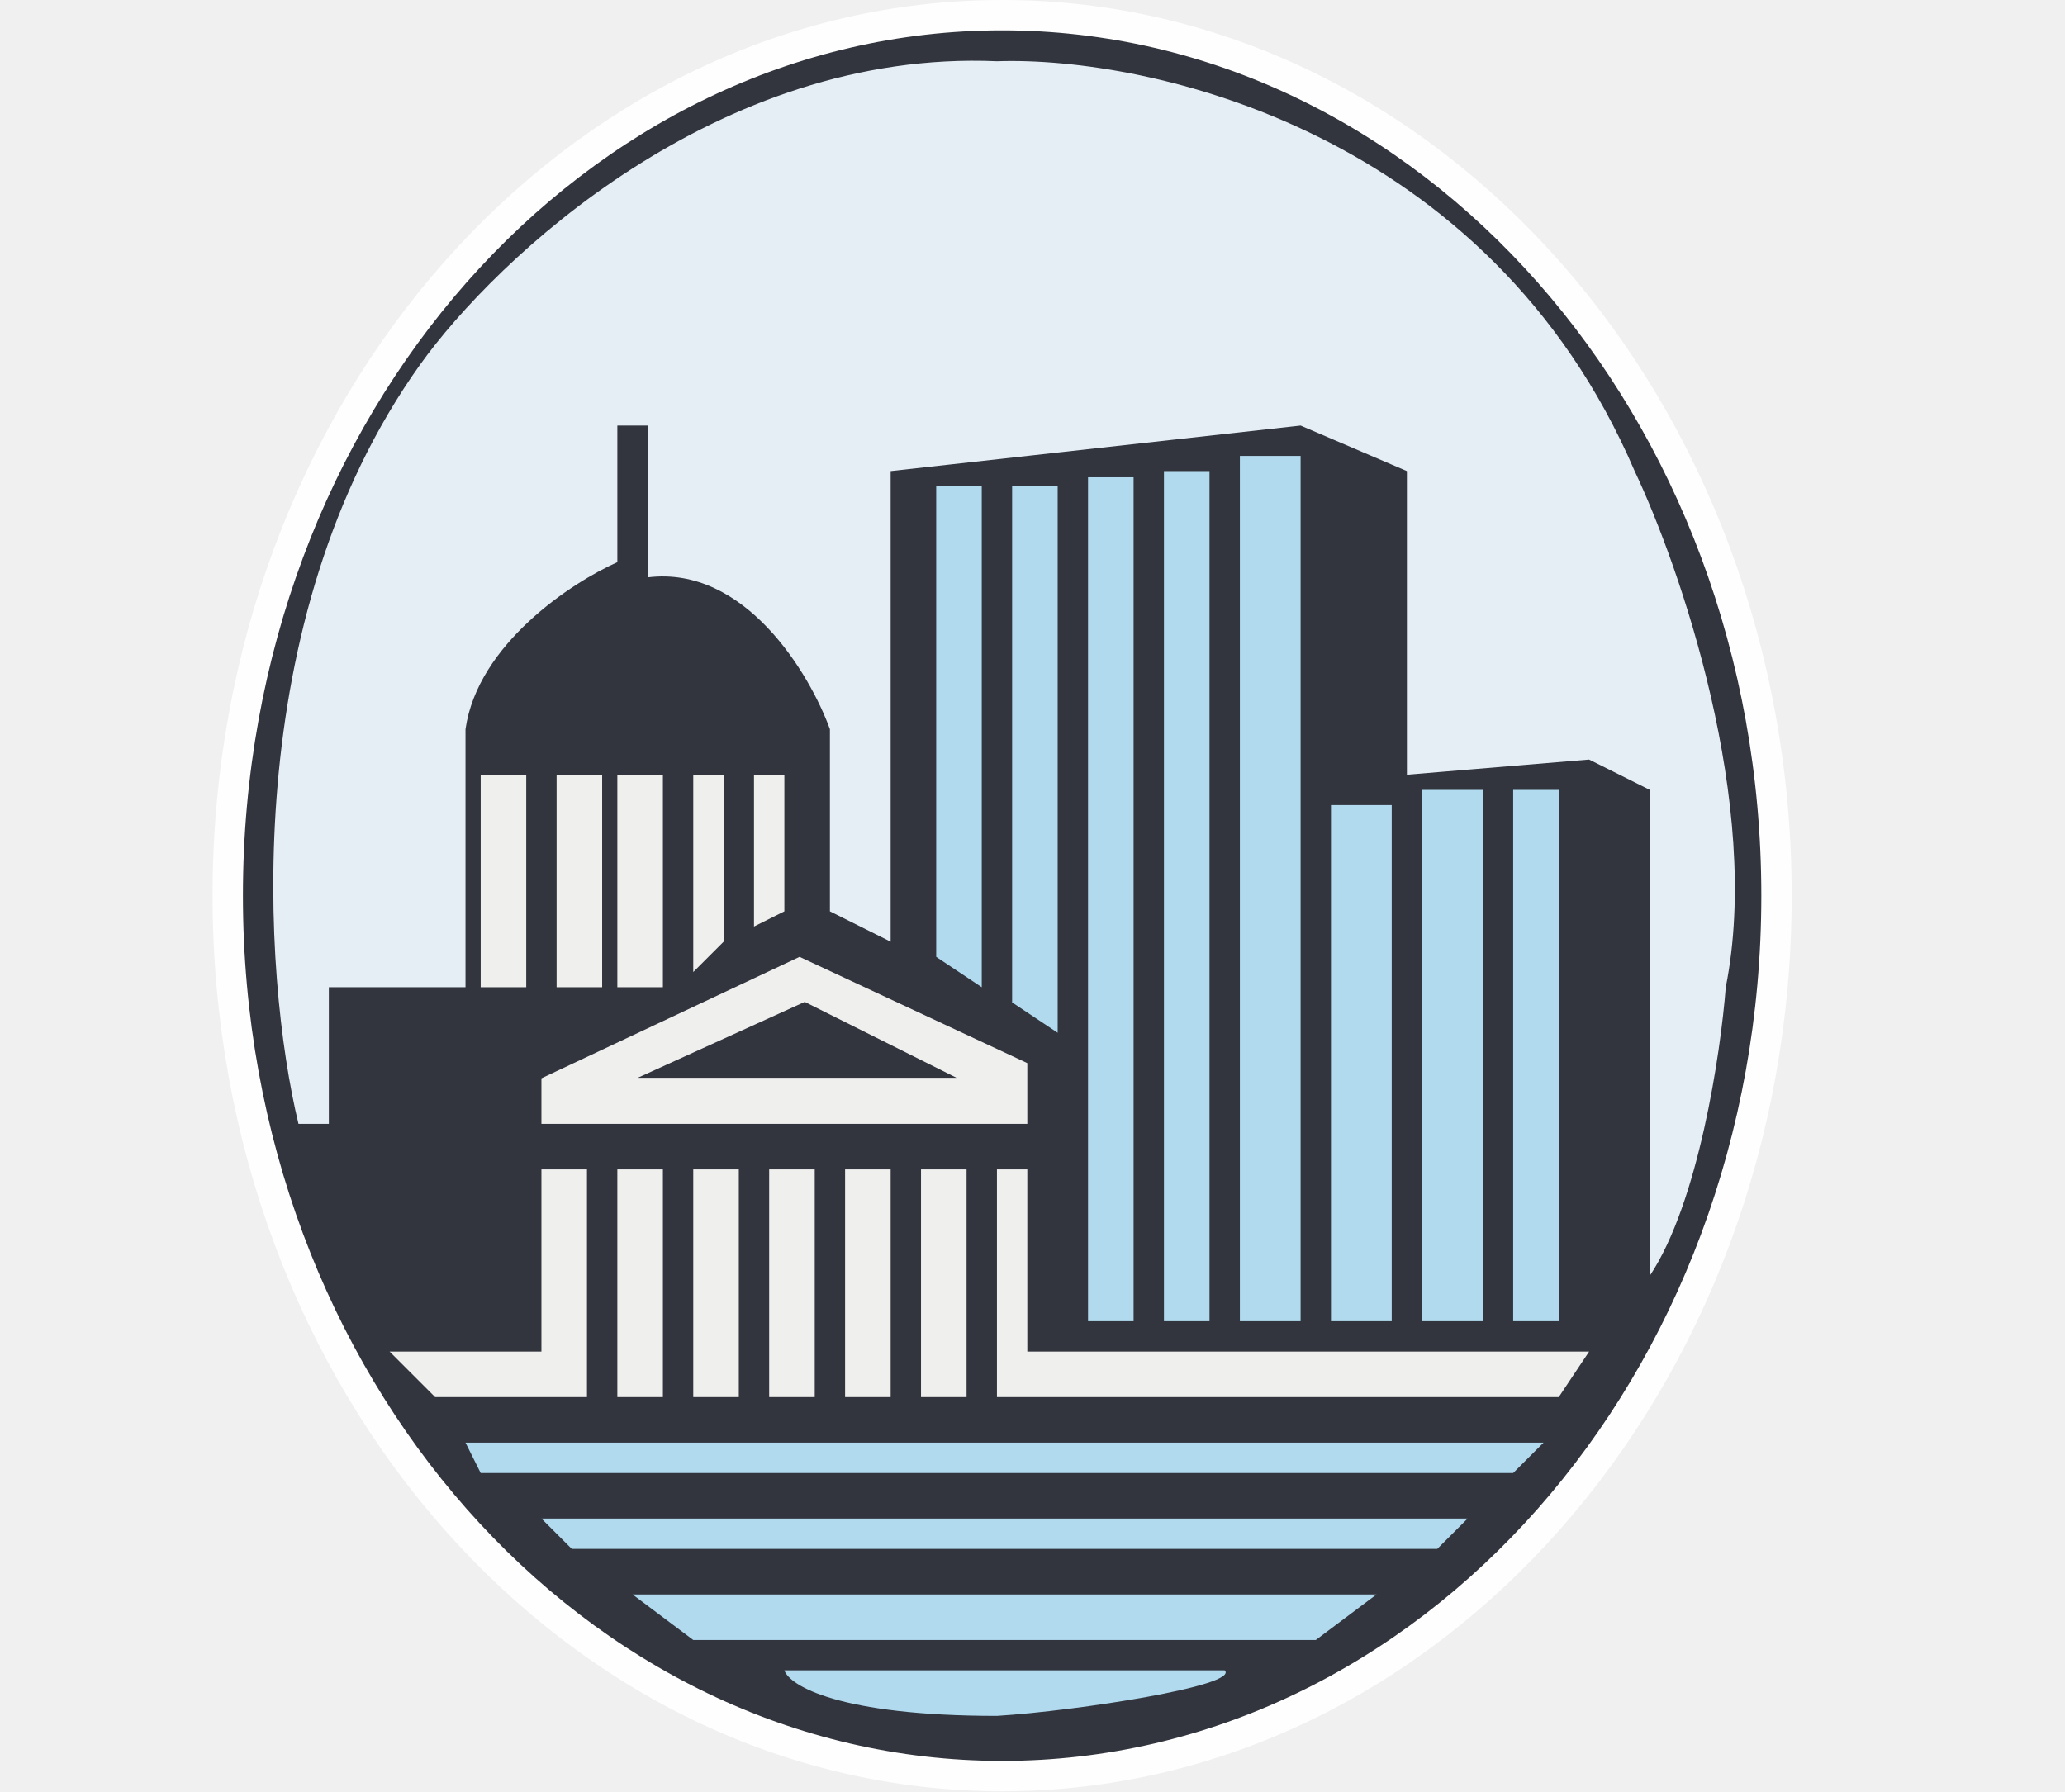
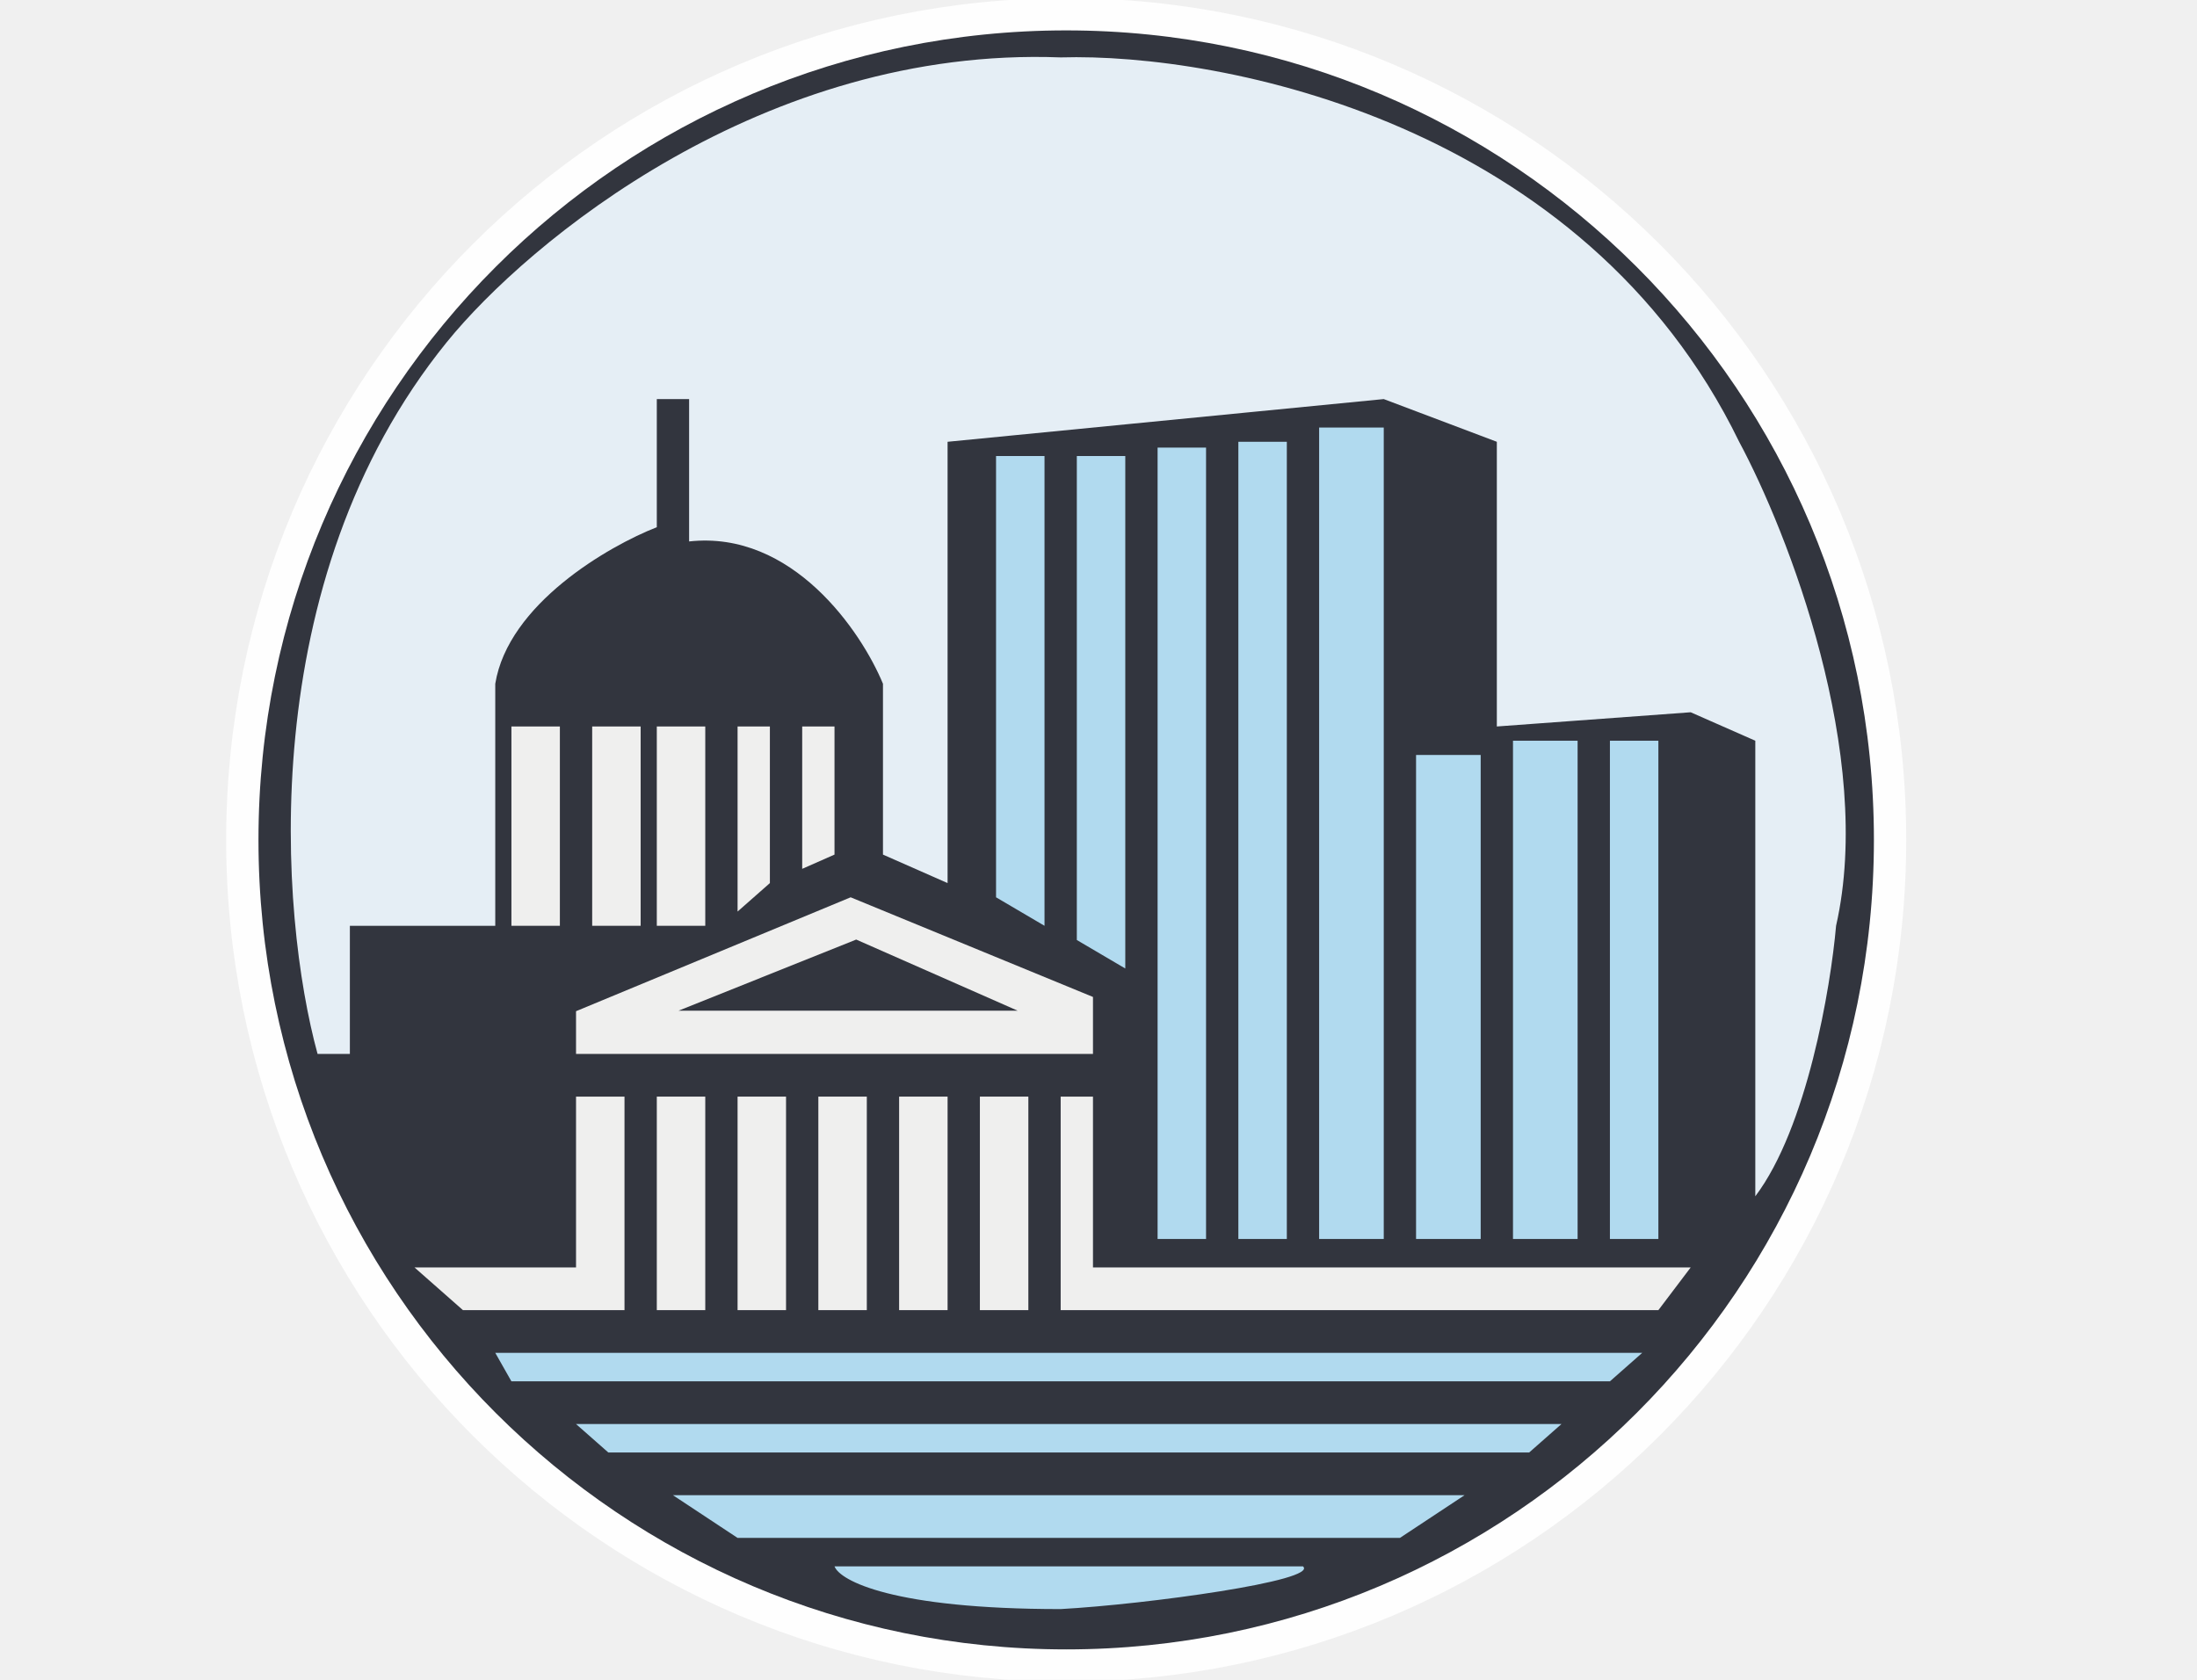
- <svg xmlns="http://www.w3.org/2000/svg" width="68" height="59" viewBox="0 0 68 59" fill="none">
-   <path d="M58.5 29.5C58.5 45.578 47.026 58.5 33 58.5C18.974 58.5 7.5 45.578 7.5 29.5C7.5 13.422 18.974 0.5 33 0.5C47.026 0.5 58.5 13.422 58.5 29.5Z" fill="#32353E" stroke="#FEFEFE" />
-   <path d="M48.329 50.017H17.829L18.829 51.017H47.329L48.329 50.017Z" fill="#B1DAEF" />
-   <path d="M15.329 47.517L15.829 48.517H49.829L50.829 47.517H15.329Z" fill="#B1DAEF" />
-   <path d="M49.829 43.517H51.329V26.017H49.829V43.517Z" fill="#B1DAEF" />
-   <path d="M48.829 43.517H46.829V26.017H48.829V43.517Z" fill="#B1DAEF" />
-   <path d="M43.829 43.517H45.829V26.517H43.829V43.517Z" fill="#B1DAEF" />
-   <path d="M40.829 43.517H42.829V15.017H40.829V43.517Z" fill="#B1DAEF" />
-   <path d="M38.329 43.517H39.829V15.517H38.329V43.517Z" fill="#B1DAEF" />
-   <path d="M35.829 43.517H37.329V15.721H35.829V43.517Z" fill="#B1DAEF" />
-   <path d="M32.329 16.017V32.517L30.829 31.517V16.017H32.329Z" fill="#B1DAEF" />
-   <path d="M33.329 16.017V33.017L34.829 34.017V16.017H33.329Z" fill="#B1DAEF" />
-   <path d="M22.829 54.017H43.329L45.329 52.517H20.829L22.829 54.017Z" fill="#B1DAEF" />
-   <path d="M25.829 55.017H40.329C40.829 55.517 35.496 56.35 32.829 56.517C27.629 56.517 25.996 55.517 25.829 55.017Z" fill="#B1DAEF" />
-   <path d="M51.329 46.017L52.329 44.517H33.829V38.517H32.829V46.017H51.329Z" fill="#EFEFEE" />
-   <path d="M31.829 46.017H30.329V38.517H31.829V46.017Z" fill="#EFEFEE" />
-   <path d="M29.329 38.517V46.017H27.829V38.517H29.329Z" fill="#EFEFEE" />
-   <path d="M25.329 46.017H26.829V38.517H25.329V46.017Z" fill="#EFEFEE" />
-   <path d="M24.329 38.517V46.017H22.829V38.517H24.329Z" fill="#EFEFEE" />
-   <path d="M21.829 38.517V46.017H20.329V38.517H21.829Z" fill="#EFEFEE" />
-   <path d="M19.329 46.017V38.517H17.829V44.517H12.829L14.329 46.017H19.329Z" fill="#EFEFEE" />
-   <path d="M17.829 35.517V37.017H33.829V35.017L26.329 31.517L17.829 35.517Z" fill="#EFEFEE" />
-   <path d="M17.329 32.517H15.829V25.517H17.329V32.517Z" fill="#EFEFEE" />
-   <path d="M18.329 25.517V32.517H19.829V25.517H18.329Z" fill="#EFEFEE" />
-   <path d="M20.329 25.517V32.517H21.829V25.517H20.329Z" fill="#EFEFEE" />
-   <path d="M23.829 31.017L22.829 32.017V25.517H23.829V31.017Z" fill="#EFEFEE" />
-   <path d="M24.829 25.517V30.517L25.829 30.017V25.517H24.829Z" fill="#EFEFEE" />
-   <path d="M9.829 37.017H10.829V32.517H15.329V24.017C15.729 21.217 18.829 19.183 20.329 18.517V14.017H21.329V19.017C24.529 18.617 26.662 22.183 27.329 24.017V30.017L29.329 31.017V15.517L42.829 14.017L46.329 15.517V25.517L52.329 25.017L54.329 26.017V42.017C55.929 39.617 56.662 34.683 56.829 32.517C58.029 26.517 55.329 18.683 53.829 15.517C49.029 4.317 37.829 1.85 32.829 2.017C23.629 1.617 16.329 8.517 13.829 12.017C7.829 20.417 8.662 32.183 9.829 37.017Z" fill="#E5EEF5" />
-   <path d="M26.5 33L21 35.5H31.5L26.5 33Z" fill="#32353E" />
+ <svg xmlns="http://www.w3.org/2000/svg" width="68" height="52" viewBox="0 0 68 52" fill="none">
+   <g clip-path="url(#clip0_2027_146)">
+     <path d="M58.5 26C58.5 40.17 47.026 51.559 33 51.559C18.974 51.559 7.5 40.17 7.5 26C7.5 11.83 18.974 0.441 33 0.441C47.026 0.441 58.5 11.83 58.5 26Z" fill="#32353E" stroke="#FEFEFE" />
+     <path d="M48.329 44.083H17.829L18.829 44.964H47.329L48.329 44.083Z" fill="#B1DAEF" />
+     <path d="M15.329 41.879L15.829 42.761H49.829L50.829 41.879H15.329Z" fill="#B1DAEF" />
+     <path d="M49.829 38.354H51.329V22.93H49.829V38.354Z" fill="#B1DAEF" />
+     <path d="M48.829 38.354H46.829V22.93H48.829V38.354Z" fill="#B1DAEF" />
+     <path d="M43.829 38.354H45.829V23.371H43.829V38.354Z" fill="#B1DAEF" />
+     <path d="M40.829 38.354H42.829V13.235H40.829V38.354Z" fill="#B1DAEF" />
+     <path d="M38.329 38.354H39.829V13.676H38.329V38.354Z" fill="#B1DAEF" />
+     <path d="M35.829 38.354H37.329V13.856H35.829V38.354Z" fill="#B1DAEF" />
+     <path d="M32.329 14.117V28.659L30.829 27.777V14.117H32.329Z" fill="#B1DAEF" />
+     <path d="M33.329 14.117V29.099L34.829 29.981V14.117H33.329Z" fill="#B1DAEF" />
+     <path d="M22.829 47.608H43.329L45.329 46.286H20.829L22.829 47.608Z" fill="#B1DAEF" />
+     <path d="M25.829 48.489H40.329C40.829 48.93 35.496 49.664 32.829 49.811C27.629 49.811 25.996 48.93 25.829 48.489Z" fill="#B1DAEF" />
+     <path d="M51.329 40.557L52.329 39.235H33.829V33.947H32.829V40.557H51.329Z" fill="#EFEFEE" />
+     <path d="M31.829 40.557H30.329V33.947H31.829V40.557Z" fill="#EFEFEE" />
+     <path d="M29.329 33.947V40.557H27.829V33.947H29.329Z" fill="#EFEFEE" />
+     <path d="M25.329 40.557H26.829V33.947H25.329V40.557Z" fill="#EFEFEE" />
+     <path d="M24.329 33.947V40.557H22.829V33.947H24.329Z" fill="#EFEFEE" />
+     <path d="M21.829 33.947V40.557H20.329V33.947H21.829Z" fill="#EFEFEE" />
+     <path d="M19.329 40.557V33.947H17.829V39.235H12.829L14.329 40.557H19.329Z" fill="#EFEFEE" />
+     <path d="M17.829 31.303V32.625H33.829V30.862L26.329 27.777L17.829 31.303Z" fill="#EFEFEE" />
+     <path d="M17.329 28.659H15.829V22.489H17.329V28.659Z" fill="#EFEFEE" />
+     <path d="M18.329 22.489V28.659H19.829V22.489H18.329Z" fill="#EFEFEE" />
+     <path d="M20.329 22.489V28.659H21.829V22.489H20.329Z" fill="#EFEFEE" />
+     <path d="M23.829 27.337L22.829 28.218V22.489H23.829V27.337Z" fill="#EFEFEE" />
+     <path d="M24.829 22.489V26.896L25.829 26.455V22.489H24.829Z" fill="#EFEFEE" />
+     <path d="M9.829 32.625H10.829V28.659H15.329V21.167C15.729 18.699 18.829 16.907 20.329 16.32V12.354H21.329V16.761C24.529 16.408 26.662 19.552 27.329 21.167V26.455L29.329 27.337V13.676L42.829 12.354L46.329 13.676V22.489L52.329 22.049L54.329 22.93V37.032C55.929 34.916 56.662 30.568 56.829 28.659C58.029 23.371 55.329 16.467 53.829 13.676C49.029 3.805 37.829 1.631 32.829 1.777C23.629 1.425 16.329 7.506 13.829 10.591C7.829 17.994 8.662 28.365 9.829 32.625Z" fill="#E5EEF5" />
+     <path d="M26.5 29.085L21 31.288H31.5L26.5 29.085Z" fill="#32353E" />
+   </g>
+   <defs>
+     <clipPath id="clip0_2027_146">
+       <rect width="68" height="52" fill="white" />
+     </clipPath>
+   </defs>
</svg>
